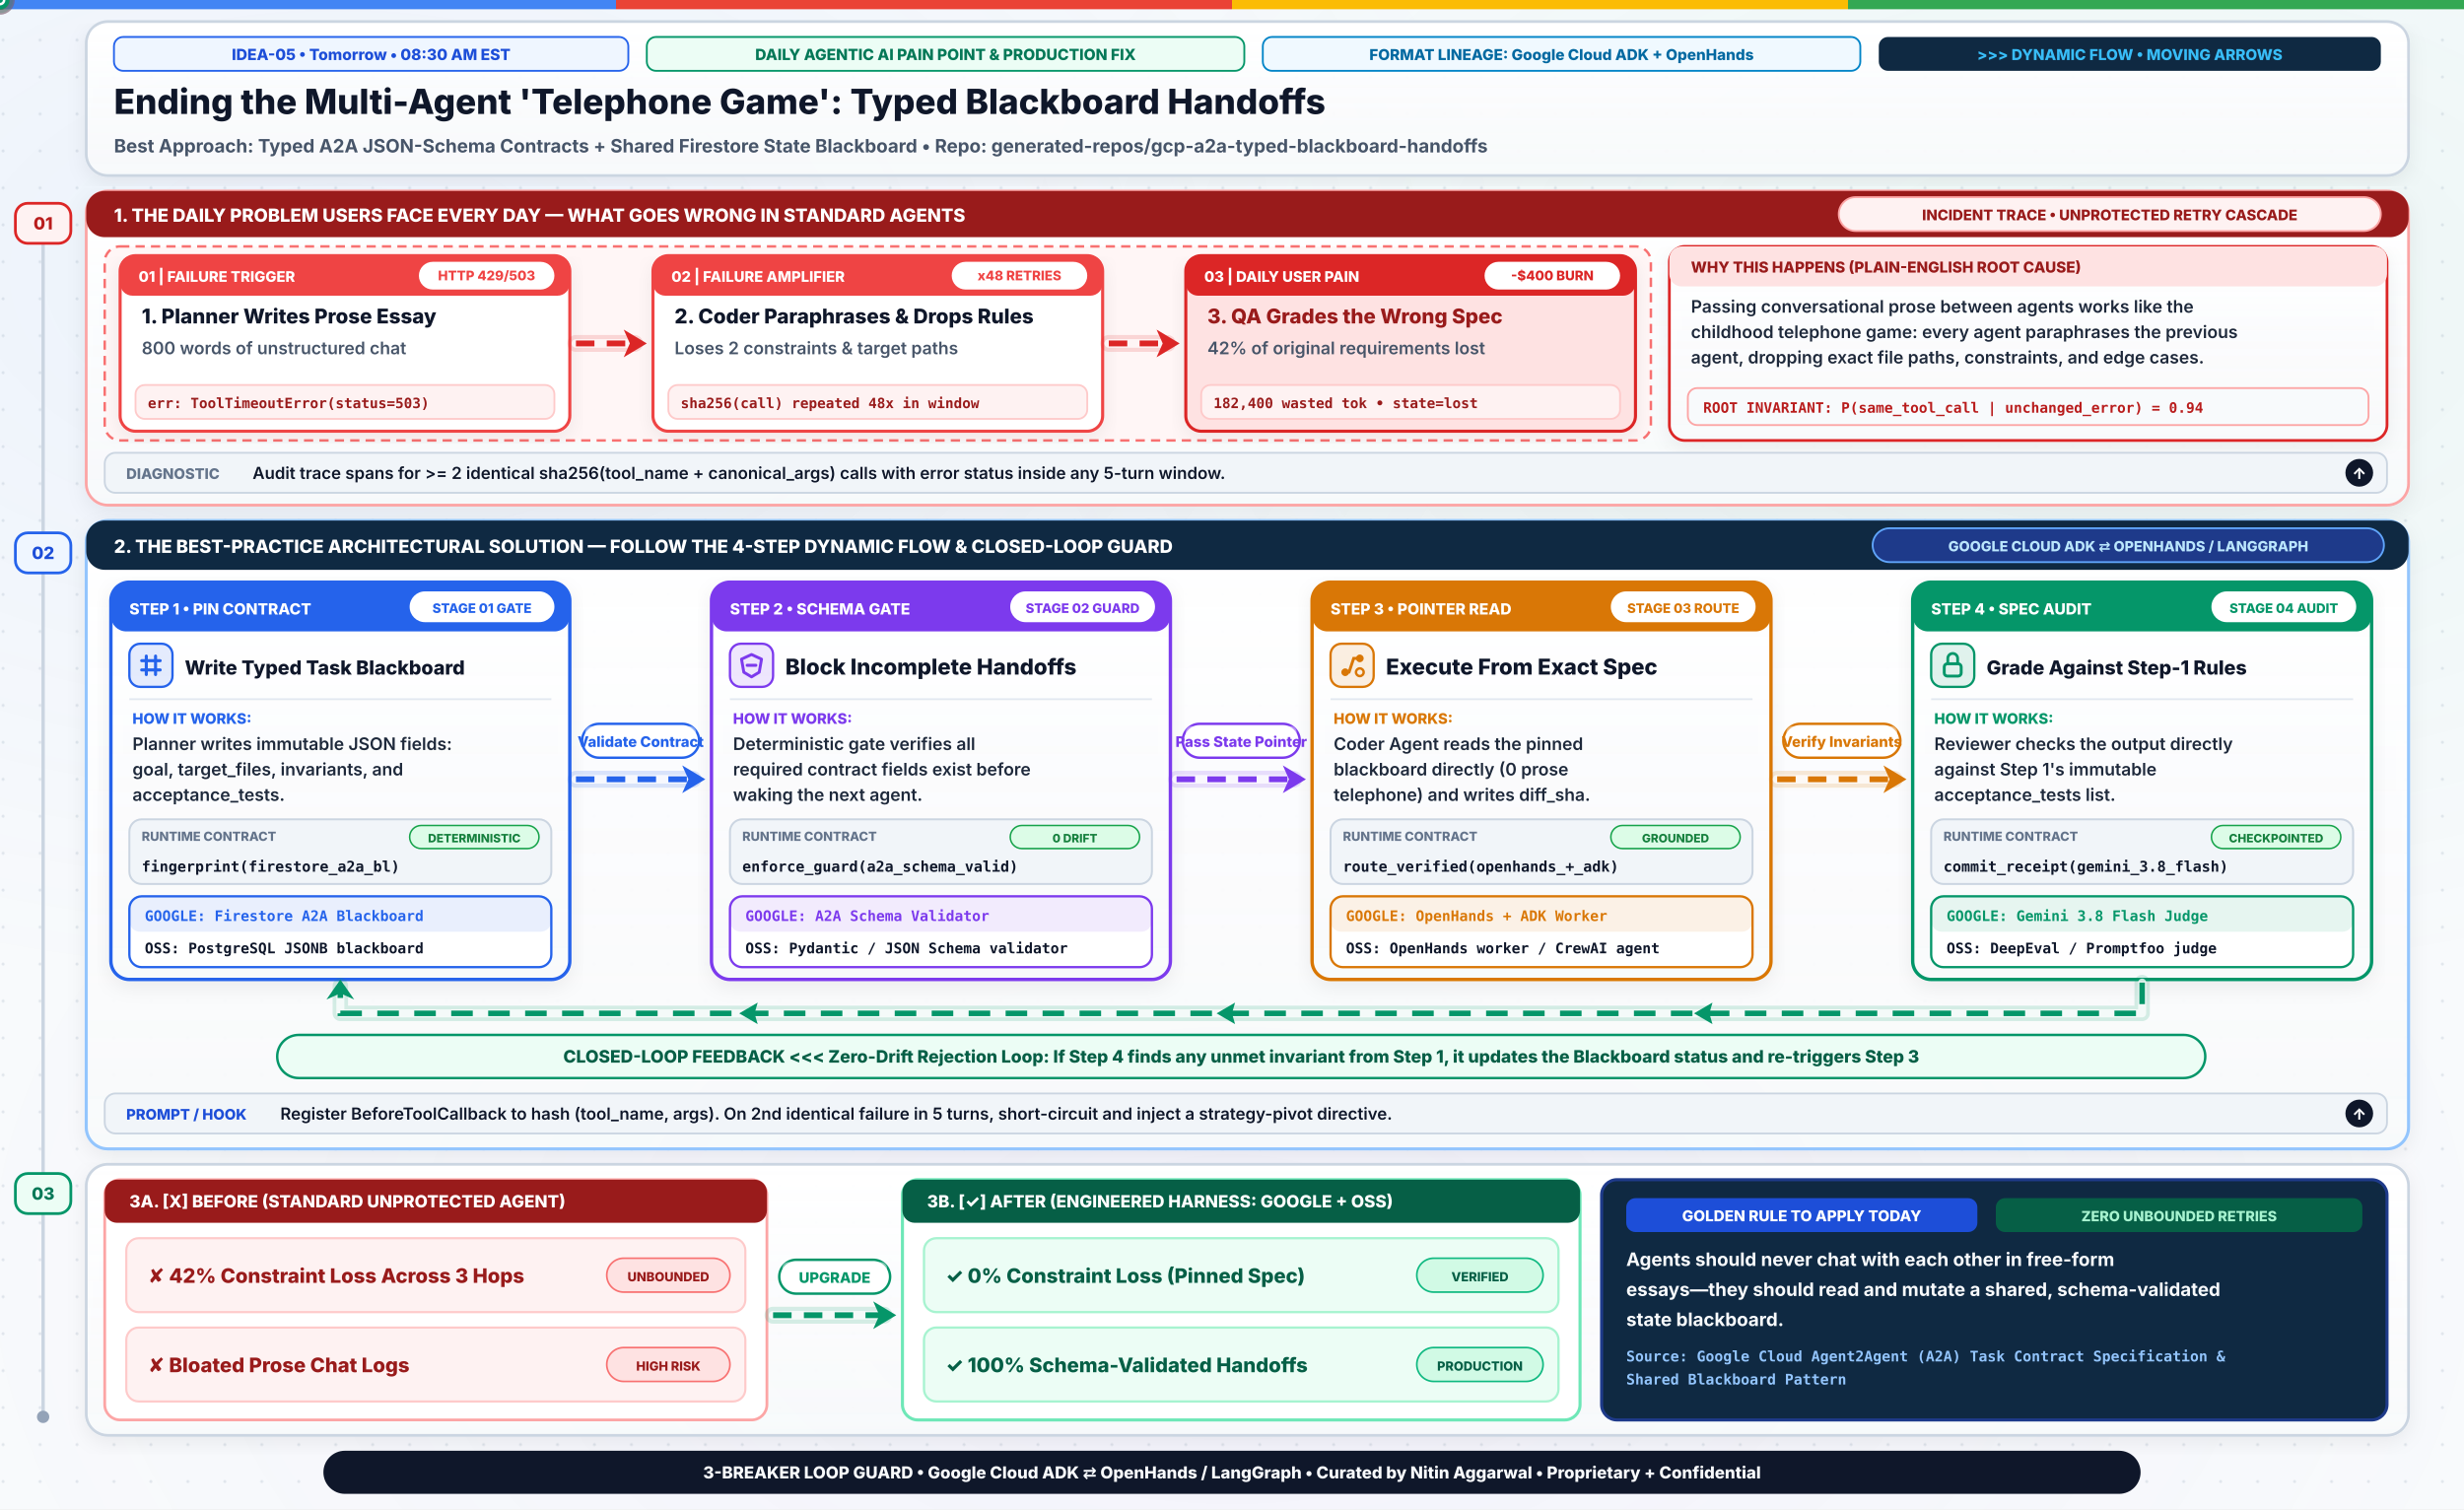
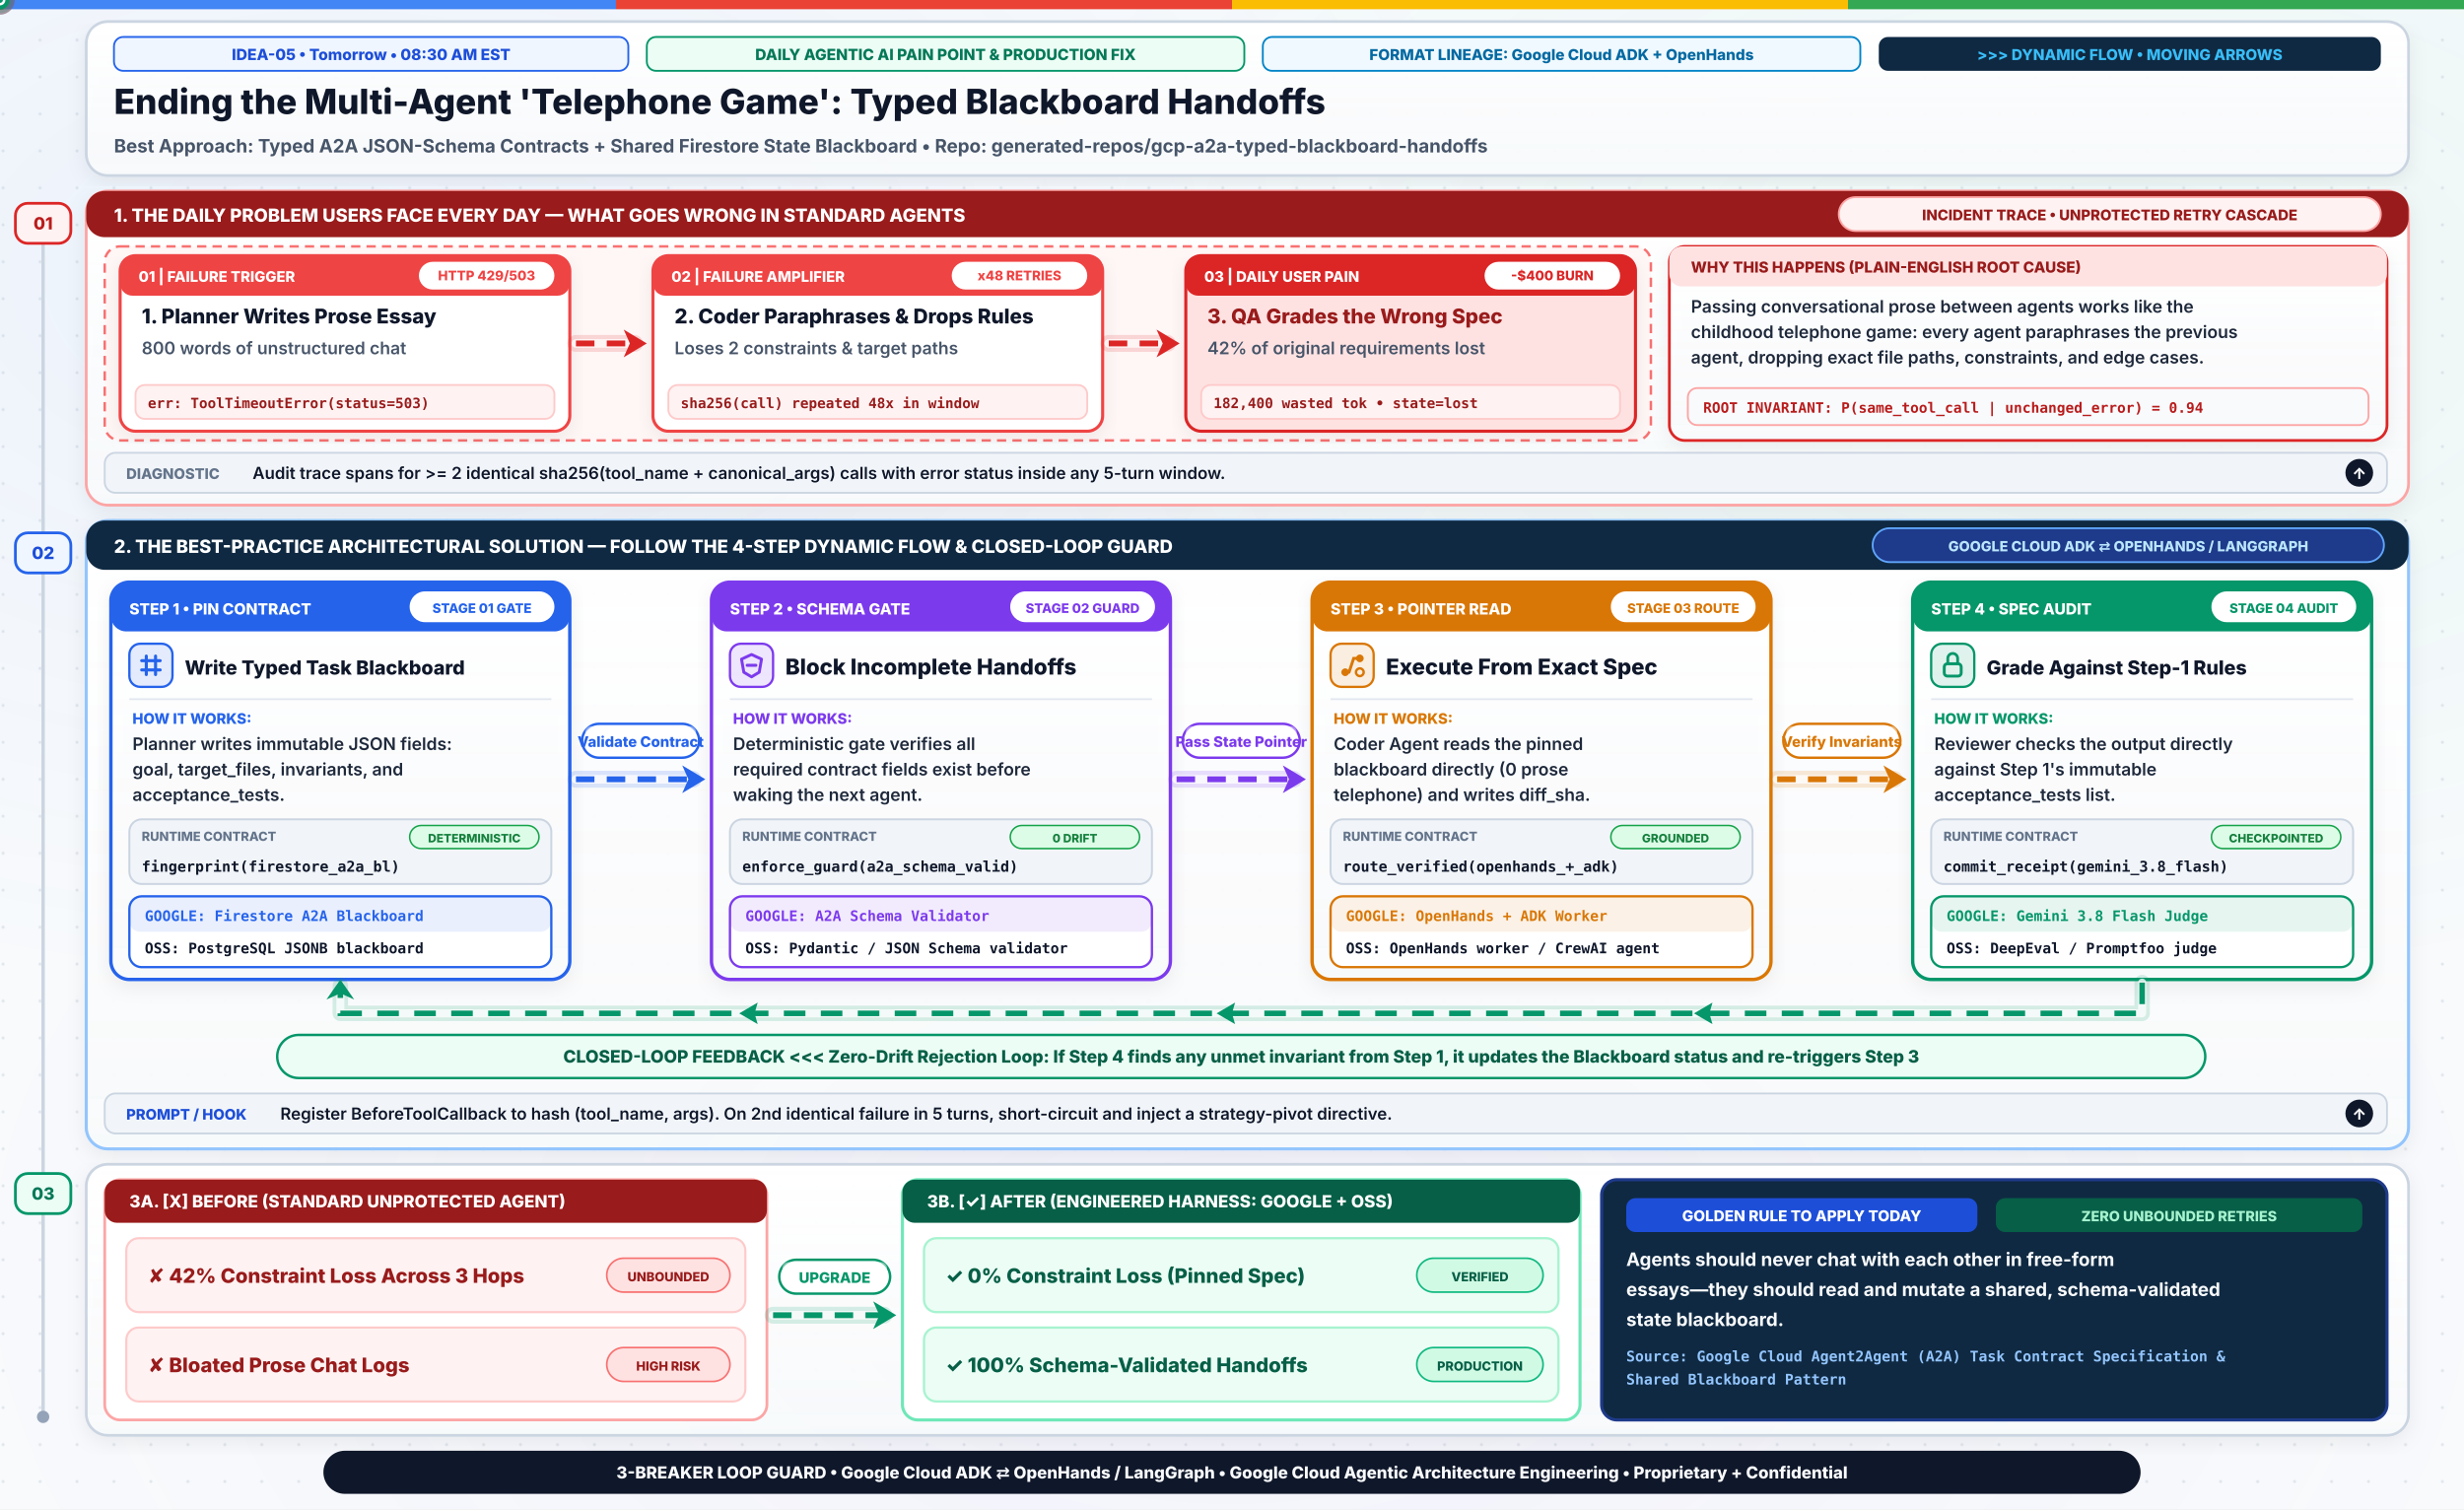
<svg xmlns="http://www.w3.org/2000/svg" viewBox="0 0 1600 980" width="1600" height="980">
  <defs>
    <filter id="cardShadow" x="-3%" y="-3%" width="106%" height="110%">
      <feDropShadow dx="0" dy="4" stdDeviation="6" flood-color="#0F172A" flood-opacity="0.065" />
    </filter>
    <linearGradient id="glassCardGrad" x1="0" y1="0" x2="0" y2="1">
      <stop offset="0%" stop-color="#FFFFFF" stop-opacity="0.98" />
      <stop offset="100%" stop-color="#F8FAFC" stop-opacity="0.94" />
    </linearGradient>
    <linearGradient id="glassSheen" x1="0" y1="0" x2="0" y2="1">
      <stop offset="0%" stop-color="#FFFFFF" stop-opacity="0.72" />
      <stop offset="100%" stop-color="#FFFFFF" stop-opacity="0.0" />
    </linearGradient>
    <radialGradient id="meshBlue" cx="14%" cy="18%" r="48%">
      <stop offset="0%" stop-color="#4285F4" stop-opacity="0.065" />
      <stop offset="100%" stop-color="#4285F4" stop-opacity="0.0" />
    </radialGradient>
    <radialGradient id="meshEmerald" cx="86%" cy="20%" r="46%">
      <stop offset="0%" stop-color="#10B981" stop-opacity="0.055" />
      <stop offset="100%" stop-color="#10B981" stop-opacity="0.0" />
    </radialGradient>
    <radialGradient id="meshViolet" cx="50%" cy="84%" r="52%">
      <stop offset="0%" stop-color="#8B5CF6" stop-opacity="0.048" />
      <stop offset="100%" stop-color="#8B5CF6" stop-opacity="0.0" />
    </radialGradient>
    <pattern id="archGrid" width="24" height="24" patternUnits="userSpaceOnUse">
      <circle cx="2" cy="2" r="1" fill="#94A3B8" fill-opacity="0.22" />
    </pattern>
    <style>
-     @keyframes arrowStream {
-       from { stroke-dashoffset: 40; }
-       to   { stroke-dashoffset: 0; }
-     }
-     @keyframes returnStream {
-       from { stroke-dashoffset: 0; }
-       to   { stroke-dashoffset: 48; }
-     }
-     @keyframes pulseGlow {
-       0%, 100% { stroke-width: 2.2px; }
-       50%      { stroke-width: 3.8px; }
-     }
-     .moving-arrow-line {
-       animation: arrowStream 1.0s linear infinite;
-     }
-     .moving-return-line {
-       animation: returnStream 1.2s linear infinite;
-     }
-     .step-card-animated {
-       animation: pulseGlow 2.4s ease-in-out infinite;
-     }
+     @keyframes arrowStream { from { stroke-dashoffset: 40; } to { stroke-dashoffset: 0; } }
+     @keyframes returnStream { from { stroke-dashoffset: 0; } to { stroke-dashoffset: 48; } }
+     @keyframes pulseGlow { 0%, 100% { stroke-width: 2.2px; } 50% { stroke-width: 3.8px; } }
+     .moving-arrow-line { animation: arrowStream 1.0s linear infinite; }
+     .moving-return-line { animation: returnStream 1.2s linear infinite; }
+     .step-card-animated { animation: pulseGlow 2.4s ease-in-out infinite; }
  </style>
  </defs>
  <rect x="0" y="0" width="1600" height="980" fill="#F8FAFC" />
  <rect x="0" y="0" width="1600" height="980" fill="url(#meshBlue)" />
  <rect x="0" y="0" width="1600" height="980" fill="url(#meshEmerald)" />
  <rect x="0" y="0" width="1600" height="980" fill="url(#meshViolet)" />
  <rect x="0" y="0" width="1600" height="980" fill="url(#archGrid)" />
  <rect x="0" y="0" width="400" height="6" fill="#4285F4" />
  <rect x="400" y="0" width="400" height="6" fill="#EA4335" />
  <rect x="800" y="0" width="400" height="6" fill="#FBBC04" />
  <rect x="1200" y="0" width="400" height="6" fill="#34A853" />
  <line x1="28" y1="142" x2="28" y2="918" stroke="#CBD5E1" stroke-width="2.2" />
  <rect x="10" y="132" width="36" height="26" rx="8" fill="#FEF2F2" stroke="#DC2626" stroke-width="1.8" />
  <text x="28" y="149" font-family="Inter, sans-serif" font-size="11" font-weight="800" fill="#B91C1C" text-anchor="middle">01</text>
  <rect x="10" y="346" width="36" height="26" rx="8" fill="#EFF6FF" stroke="#2563EB" stroke-width="1.8" />
  <text x="28" y="363" font-family="Inter, sans-serif" font-size="11" font-weight="800" fill="#1D4ED8" text-anchor="middle">02</text>
  <rect x="10" y="762" width="36" height="26" rx="8" fill="#ECFDF5" stroke="#059669" stroke-width="1.8" />
  <text x="28" y="779" font-family="Inter, sans-serif" font-size="11" font-weight="800" fill="#047857" text-anchor="middle">03</text>
  <circle cx="28" cy="920" r="4" fill="#94A3B8" />
  <rect x="56" y="14" width="1508" height="100" rx="14" fill="url(#glassCardGrad)" stroke="#CBD5E1" stroke-width="1.8" filter="url(#cardShadow)" />
  <rect x="58" y="16" width="1504" height="16" rx="10" fill="url(#glassSheen)" />
  <rect x="74" y="24" width="334" height="22" rx="6" fill="#EFF6FF" stroke="#2563EB" stroke-width="1.2" />
  <text x="241" y="39" font-family="Inter, sans-serif" font-size="10" font-weight="800" fill="#1D4ED8" text-anchor="middle">IDEA-05 • Tomorrow • 08:30 AM EST</text>
  <rect x="420" y="24" width="388" height="22" rx="6" fill="#ECFDF5" stroke="#059669" stroke-width="1.2" />
  <text x="614" y="39" font-family="Inter, sans-serif" font-size="10" font-weight="800" fill="#047857" text-anchor="middle">DAILY AGENTIC AI PAIN POINT &amp; PRODUCTION FIX</text>
  <rect x="820" y="24" width="388" height="22" rx="6" fill="#F0F9FF" stroke="#0284C7" stroke-width="1.2" />
  <text x="1014" y="39" font-family="Inter, sans-serif" font-size="9.8" font-weight="800" fill="#0369A1" text-anchor="middle">FORMAT LINEAGE: Google Cloud ADK + OpenHands</text>
  <rect x="1220" y="24" width="326" height="22" rx="6" fill="#0F2942" />
  <text x="1383" y="39" font-family="Inter, sans-serif" font-size="9.8" font-weight="800" fill="#38BDF8" text-anchor="middle">&gt;&gt;&gt; DYNAMIC FLOW • MOVING ARROWS</text>
  <text x="74" y="74" font-family="Inter, sans-serif" font-size="22.5" font-weight="800" fill="#0F172A">Ending the Multi-Agent 'Telephone Game': Typed Blackboard Handoffs</text>
  <text x="74" y="99" font-family="Inter, sans-serif" font-size="12" font-weight="700" fill="#475569">Best Approach: Typed A2A JSON-Schema Contracts + Shared Firestore State Blackboard  •  Repo: generated-repos/gcp-a2a-typed-blackboard-handoffs</text>
  <rect x="56" y="124" width="1508" height="204" rx="14" fill="url(#glassCardGrad)" stroke="#FCA5A5" stroke-width="1.8" filter="url(#cardShadow)" />
  <rect x="56" y="124" width="1508" height="30" rx="12" fill="#991B1B" />
  <text x="74" y="144" font-family="Inter, sans-serif" font-size="11.8" font-weight="800" fill="#FFFFFF">1. THE DAILY PROBLEM USERS FACE EVERY DAY — WHAT GOES WRONG IN STANDARD AGENTS</text>
  <rect x="1194" y="128" width="352" height="22" rx="11" fill="#FEF2F2" stroke="#FCA5A5" stroke-width="1.2" />
  <text x="1370" y="143" font-family="Inter, sans-serif" font-size="9.5" font-weight="800" fill="#991B1B" text-anchor="middle">INCIDENT TRACE • UNPROTECTED RETRY CASCADE</text>
  <rect x="68" y="160" width="1004" height="126" rx="10" fill="#FFF5F5" fill-opacity="0.92" stroke="#F87171" stroke-width="1.6" stroke-dasharray="6 4" />
  <rect x="78" y="166" width="292" height="114" rx="10" fill="#FFFFFF" stroke="#EF4444" stroke-width="2.0" filter="url(#cardShadow)" />
  <rect x="78" y="166" width="292" height="26" rx="8" fill="#EF4444" />
  <text x="90" y="183" font-family="Inter, sans-serif" font-size="9.5" font-weight="800" fill="#FFFFFF">01 | FAILURE TRIGGER</text>
  <rect x="272" y="170" width="88" height="18" rx="9" fill="#FFFFFF" />
  <text x="316" y="182" font-family="Inter, sans-serif" font-size="8.6" font-weight="800" fill="#EF4444" text-anchor="middle">HTTP 429/503</text>
  <text x="92" y="210" font-family="Inter, sans-serif" font-size="13.2" font-weight="800" fill="#0F172A">1. Planner Writes Prose Essay</text>
  <text x="92" y="230" font-family="Inter, sans-serif" font-size="11.2" font-weight="600" fill="#475569">800 words of unstructured chat</text>
  <rect x="88" y="250" width="272" height="22" rx="6" fill="#FEF2F2" stroke="#FECACA" stroke-width="1.2" />
  <text x="96" y="265" font-family="ui-monospace, monospace" font-size="9.2" font-weight="700" fill="#991B1B">err: ToolTimeoutError(status=503)</text>
  <line x1="374" y1="223" x2="412" y2="223" stroke="#DC2626" stroke-opacity="0.16" stroke-width="11" stroke-linecap="round" />
  <line x1="374" y1="223" x2="412" y2="223" stroke="#FFFFFF" stroke-opacity="0.76" stroke-width="5.6" stroke-linecap="round" />
  <line x1="374" y1="223" x2="412" y2="223" class="moving-arrow-line" stroke="#DC2626" stroke-width="3.8" stroke-dasharray="12 8" stroke-dashoffset="0.0" />
  <polygon points="420,223 405,214 409,223 405,232" fill="#DC2626" />
  <path id="prob_arr_0_path" d="M 378 223 L 408 223" fill="none" stroke="none" />
  <g>
    <circle r="9.5" fill="#DC2626" fill-opacity="0.16" />
    <circle r="6.4" fill="#DC2626" fill-opacity="0.30" />
    <circle r="4.8" fill="#FFFFFF" stroke="#DC2626" stroke-width="2.6" />
    <circle r="1.9" fill="#DC2626" />
    <animateMotion dur="1.3s" repeatCount="indefinite">
      <mpath href="#prob_arr_0_path" />
    </animateMotion>
  </g>
  <rect x="424" y="166" width="292" height="114" rx="10" fill="#FFFFFF" stroke="#EF4444" stroke-width="2.0" filter="url(#cardShadow)" />
  <rect x="424" y="166" width="292" height="26" rx="8" fill="#EF4444" />
  <text x="436" y="183" font-family="Inter, sans-serif" font-size="9.5" font-weight="800" fill="#FFFFFF">02 | FAILURE AMPLIFIER</text>
  <rect x="618" y="170" width="88" height="18" rx="9" fill="#FFFFFF" />
  <text x="662" y="182" font-family="Inter, sans-serif" font-size="8.6" font-weight="800" fill="#EF4444" text-anchor="middle">x48 RETRIES</text>
  <text x="438" y="210" font-family="Inter, sans-serif" font-size="13.2" font-weight="800" fill="#0F172A">2. Coder Paraphrases &amp; Drops Rules</text>
  <text x="438" y="230" font-family="Inter, sans-serif" font-size="11.2" font-weight="600" fill="#475569">Loses 2 constraints &amp; target paths</text>
  <rect x="434" y="250" width="272" height="22" rx="6" fill="#FEF2F2" stroke="#FECACA" stroke-width="1.2" />
  <text x="442" y="265" font-family="ui-monospace, monospace" font-size="9.2" font-weight="700" fill="#991B1B">sha256(call) repeated 48x in window</text>
  <line x1="720" y1="223" x2="758" y2="223" stroke="#DC2626" stroke-opacity="0.16" stroke-width="11" stroke-linecap="round" />
  <line x1="720" y1="223" x2="758" y2="223" stroke="#FFFFFF" stroke-opacity="0.76" stroke-width="5.6" stroke-linecap="round" />
  <line x1="720" y1="223" x2="758" y2="223" class="moving-arrow-line" stroke="#DC2626" stroke-width="3.8" stroke-dasharray="12 8" stroke-dashoffset="0.0" />
  <polygon points="766,223 751,214 755,223 751,232" fill="#DC2626" />
  <path id="prob_arr_1_path" d="M 724 223 L 754 223" fill="none" stroke="none" />
  <g>
    <circle r="9.5" fill="#DC2626" fill-opacity="0.16" />
    <circle r="6.4" fill="#DC2626" fill-opacity="0.30" />
    <circle r="4.8" fill="#FFFFFF" stroke="#DC2626" stroke-width="2.6" />
    <circle r="1.9" fill="#DC2626" />
    <animateMotion dur="1.3s" repeatCount="indefinite">
      <mpath href="#prob_arr_1_path" />
    </animateMotion>
  </g>
  <rect x="770" y="166" width="292" height="114" rx="10" fill="#FEE2E2" stroke="#DC2626" stroke-width="2.0" filter="url(#cardShadow)" />
  <rect x="770" y="166" width="292" height="26" rx="8" fill="#DC2626" />
  <text x="782" y="183" font-family="Inter, sans-serif" font-size="9.5" font-weight="800" fill="#FFFFFF">03 | DAILY USER PAIN</text>
  <rect x="964" y="170" width="88" height="18" rx="9" fill="#FFFFFF" />
  <text x="1008" y="182" font-family="Inter, sans-serif" font-size="8.6" font-weight="800" fill="#DC2626" text-anchor="middle">-$400 BURN</text>
  <text x="784" y="210" font-family="Inter, sans-serif" font-size="13.2" font-weight="800" fill="#991B1B">3. QA Grades the Wrong Spec</text>
  <text x="784" y="230" font-family="Inter, sans-serif" font-size="11.2" font-weight="600" fill="#475569">42% of original requirements lost</text>
  <rect x="780" y="250" width="272" height="22" rx="6" fill="#FEF2F2" stroke="#FECACA" stroke-width="1.2" />
  <text x="788" y="265" font-family="ui-monospace, monospace" font-size="9.2" font-weight="700" fill="#991B1B">182,400 wasted tok • state=lost</text>
  <rect x="1084" y="160" width="466" height="126" rx="10" fill="url(#glassCardGrad)" stroke="#DC2626" stroke-width="1.8" filter="url(#cardShadow)" />
  <rect x="1084" y="160" width="466" height="26" rx="8" fill="#FEE2E2" />
  <text x="1098" y="177" font-family="Inter, sans-serif" font-size="9.8" font-weight="800" fill="#991B1B">WHY THIS HAPPENS (PLAIN-ENGLISH ROOT CAUSE)</text>
  <text x="1098" y="203.0" font-family="Inter, sans-serif" font-size="11.2" font-weight="600" fill="#1E293B">Passing conversational prose between agents works like the</text>
  <text x="1098" y="219.5" font-family="Inter, sans-serif" font-size="11.2" font-weight="600" fill="#1E293B">childhood telephone game: every agent paraphrases the previous</text>
  <text x="1098" y="236.0" font-family="Inter, sans-serif" font-size="11.2" font-weight="600" fill="#1E293B">agent, dropping exact file paths, constraints, and edge cases.</text>
  <rect x="1096" y="252" width="442" height="24" rx="6" fill="#F8FAFC" stroke="#FCA5A5" stroke-width="1.2" />
  <text x="1106" y="268" font-family="ui-monospace, monospace" font-size="9.3" font-weight="800" fill="#B91C1C">ROOT INVARIANT: P(same_tool_call | unchanged_error) = 0.94</text>
  <rect x="68" y="294" width="1482" height="26" rx="7" fill="#F1F5F9" stroke="#CBD5E1" stroke-width="1.2" />
  <text x="82" y="311" font-family="Inter, sans-serif" font-size="9.5" font-weight="800" fill="#64748B">DIAGNOSTIC</text>
  <text x="164" y="311" font-family="Inter, sans-serif" font-size="10.8" font-weight="600" fill="#0F172A">Audit trace spans for &gt;= 2 identical sha256(tool_name + canonical_args) calls with error status inside any 5-turn window.</text>
  <circle cx="1532" cy="307" r="9" fill="#0F172A" />
  <text x="1532" y="311" font-family="Inter, sans-serif" font-size="10" font-weight="800" fill="#FFFFFF" text-anchor="middle">↑</text>
  <rect x="56" y="338" width="1508" height="408" rx="14" fill="url(#glassCardGrad)" stroke="#93C5FD" stroke-width="2.0" filter="url(#cardShadow)" />
  <rect x="56" y="338" width="1508" height="32" rx="12" fill="#0F2942" />
  <text x="74" y="359" font-family="Inter, sans-serif" font-size="11.8" font-weight="800" fill="#FFFFFF">2. THE BEST-PRACTICE ARCHITECTURAL SOLUTION — FOLLOW THE 4-STEP DYNAMIC FLOW &amp; CLOSED-LOOP GUARD</text>
  <rect x="1216" y="343" width="332" height="22" rx="11" fill="#1E3A8A" stroke="#60A5FA" stroke-width="1.2" />
  <text x="1382" y="358" font-family="Inter, sans-serif" font-size="9.2" font-weight="800" fill="#BAE6FD" text-anchor="middle">GOOGLE CLOUD ADK ⇄ OPENHANDS / LANGGRAPH</text>
  <rect x="72" y="378" width="298" height="258" rx="12" class="step-card-animated" fill="url(#glassCardGrad)" stroke="#2563EB" stroke-width="2.2" filter="url(#cardShadow)" />
  <rect x="72" y="378" width="298" height="32" rx="10" fill="#2563EB" />
  <text x="84" y="399" font-family="Inter, sans-serif" font-size="10" font-weight="800" fill="#FFFFFF">STEP 1 • PIN CONTRACT</text>
  <rect x="266" y="384" width="94" height="20" rx="10" fill="#FFFFFF" />
  <text x="313" y="398" font-family="Inter, sans-serif" font-size="8.5" font-weight="800" fill="#2563EB" text-anchor="middle">STAGE 01 GATE</text>
  <rect x="84.0" y="418.0" width="28" height="28" rx="7" fill="#2563EB" fill-opacity="0.12" stroke="#2563EB" stroke-width="1.5" />
  <line x1="92.0" y1="429.0" x2="104.0" y2="429.0" stroke="#2563EB" stroke-width="2" stroke-linecap="round" />
  <line x1="92.0" y1="435.0" x2="104.0" y2="435.0" stroke="#2563EB" stroke-width="2" stroke-linecap="round" />
  <line x1="95.0" y1="426.0" x2="95.0" y2="438.0" stroke="#2563EB" stroke-width="2" stroke-linecap="round" />
  <line x1="101.0" y1="426.0" x2="101.0" y2="438.0" stroke="#2563EB" stroke-width="2" stroke-linecap="round" />
  <text x="120" y="438" font-family="Inter, sans-serif" font-size="12.6" font-weight="800" fill="#0F172A">Write Typed Task Blackboard</text>
  <line x1="84" y1="454" x2="358" y2="454" stroke="#E2E8F0" stroke-width="1.2" />
  <text x="86" y="470" font-family="Inter, sans-serif" font-size="9.5" font-weight="800" fill="#2563EB">HOW IT WORKS:</text>
  <text x="86" y="487.0" font-family="Inter, sans-serif" font-size="11.2" font-weight="600" fill="#1E293B">Planner writes immutable JSON fields:</text>
  <text x="86" y="503.5" font-family="Inter, sans-serif" font-size="11.2" font-weight="600" fill="#1E293B">goal, target_files, invariants, and</text>
  <text x="86" y="520.0" font-family="Inter, sans-serif" font-size="11.2" font-weight="600" fill="#1E293B">acceptance_tests.</text>
  <rect x="84" y="532" width="274" height="42" rx="8" fill="#F1F5F9" stroke="#CBD5E1" stroke-width="1.3" />
  <text x="92" y="546" font-family="Inter, sans-serif" font-size="8.2" font-weight="800" fill="#64748B">RUNTIME CONTRACT</text>
  <rect x="266" y="536" width="84" height="15" rx="7.5" fill="#DCFCE7" stroke="#16A34A" stroke-width="1" />
  <text x="308" y="547" font-family="Inter, sans-serif" font-size="7.6" font-weight="800" fill="#15803D" text-anchor="middle">DETERMINISTIC</text>
-   <text x="92" y="566" font-family="ui-monospace, monospace" font-size="9.6" font-weight="800" fill="#0F172A"> fingerprint(firestore_a2a_bl)</text>
+   <text x="92" y="566" font-family="ui-monospace, monospace" font-size="9.6" font-weight="800" fill="#0F172A">fingerprint(firestore_a2a_bl)</text>
  <rect x="84" y="582" width="274" height="46" rx="8" fill="#FFFFFF" stroke="#2563EB" stroke-width="1.5" />
  <rect x="84" y="582" width="274" height="23" rx="7" fill="#2563EB" fill-opacity="0.10" />
  <text x="94" y="598" font-family="ui-monospace, monospace" font-size="9.4" font-weight="800" fill="#2563EB">GOOGLE: Firestore A2A Blackboard</text>
  <text x="94" y="619" font-family="ui-monospace, monospace" font-size="9.4" font-weight="800" fill="#0F172A">OSS: PostgreSQL JSONB blackboard</text>
  <line x1="374" y1="506" x2="450" y2="506" stroke="#2563EB" stroke-opacity="0.16" stroke-width="11" stroke-linecap="round" />
  <line x1="374" y1="506" x2="450" y2="506" stroke="#FFFFFF" stroke-opacity="0.76" stroke-width="5.6" stroke-linecap="round" />
  <line x1="374" y1="506" x2="450" y2="506" class="moving-arrow-line" stroke="#2563EB" stroke-width="3.8" stroke-dasharray="12 8" stroke-dashoffset="0.0" />
  <polygon points="458,506 443,497 447,506 443,515" fill="#2563EB" />
  <rect x="378" y="470" width="76" height="22" rx="11" fill="#FFFFFF" fill-opacity="0.95" stroke="#2563EB" stroke-width="1.6" />
  <rect x="380" y="471.5" width="72" height="8" rx="4" fill="#FFFFFF" fill-opacity="0.45" />
  <text x="416" y="485" font-family="Inter, sans-serif" font-size="9.5" font-weight="800" fill="#2563EB" text-anchor="middle">Validate Contract</text>
  <path id="sol_arr_0_path" d="M 378 506 L 446 506" fill="none" stroke="none" />
  <g>
    <circle r="9.5" fill="#2563EB" fill-opacity="0.16" />
    <circle r="6.4" fill="#2563EB" fill-opacity="0.30" />
    <circle r="4.8" fill="#FFFFFF" stroke="#2563EB" stroke-width="2.6" />
    <circle r="1.9" fill="#2563EB" />
    <animateMotion dur="1.5s" repeatCount="indefinite">
      <mpath href="#sol_arr_0_path" />
    </animateMotion>
  </g>
  <rect x="462" y="378" width="298" height="258" rx="12" class="step-card-animated" fill="url(#glassCardGrad)" stroke="#7C3AED" stroke-width="2.2" filter="url(#cardShadow)" />
  <rect x="462" y="378" width="298" height="32" rx="10" fill="#7C3AED" />
  <text x="474" y="399" font-family="Inter, sans-serif" font-size="10" font-weight="800" fill="#FFFFFF">STEP 2 • SCHEMA GATE</text>
  <rect x="656" y="384" width="94" height="20" rx="10" fill="#FFFFFF" />
  <text x="703" y="398" font-family="Inter, sans-serif" font-size="8.5" font-weight="800" fill="#7C3AED" text-anchor="middle">STAGE 02 GUARD</text>
  <rect x="474.0" y="418.0" width="28" height="28" rx="7" fill="#7C3AED" fill-opacity="0.12" stroke="#7C3AED" stroke-width="1.5" />
  <polygon points="488.0,425.0 494.5,428.0 493.0,436.5 488.0,439.5 483.0,436.5 481.5,428.0" fill="none" stroke="#7C3AED" stroke-width="1.9" stroke-linejoin="round" />
  <line x1="485.2" y1="432.0" x2="490.8" y2="432.0" stroke="#7C3AED" stroke-width="2" stroke-linecap="round" />
  <text x="510" y="438" font-family="Inter, sans-serif" font-size="14.2" font-weight="800" fill="#0F172A">Block Incomplete Handoffs</text>
  <line x1="474" y1="454" x2="748" y2="454" stroke="#E2E8F0" stroke-width="1.2" />
  <text x="476" y="470" font-family="Inter, sans-serif" font-size="9.5" font-weight="800" fill="#7C3AED">HOW IT WORKS:</text>
  <text x="476" y="487.0" font-family="Inter, sans-serif" font-size="11.2" font-weight="600" fill="#1E293B">Deterministic gate verifies all</text>
  <text x="476" y="503.5" font-family="Inter, sans-serif" font-size="11.2" font-weight="600" fill="#1E293B">required contract fields exist before</text>
  <text x="476" y="520.0" font-family="Inter, sans-serif" font-size="11.2" font-weight="600" fill="#1E293B">waking the next agent.</text>
  <rect x="474" y="532" width="274" height="42" rx="8" fill="#F1F5F9" stroke="#CBD5E1" stroke-width="1.3" />
  <text x="482" y="546" font-family="Inter, sans-serif" font-size="8.2" font-weight="800" fill="#64748B">RUNTIME CONTRACT</text>
  <rect x="656" y="536" width="84" height="15" rx="7.5" fill="#DCFCE7" stroke="#16A34A" stroke-width="1" />
  <text x="698" y="547" font-family="Inter, sans-serif" font-size="7.6" font-weight="800" fill="#15803D" text-anchor="middle">0 DRIFT</text>
  <text x="482" y="566" font-family="ui-monospace, monospace" font-size="9.6" font-weight="800" fill="#0F172A">enforce_guard(a2a_schema_valid)</text>
  <rect x="474" y="582" width="274" height="46" rx="8" fill="#FFFFFF" stroke="#7C3AED" stroke-width="1.5" />
  <rect x="474" y="582" width="274" height="23" rx="7" fill="#7C3AED" fill-opacity="0.10" />
  <text x="484" y="598" font-family="ui-monospace, monospace" font-size="9.4" font-weight="800" fill="#7C3AED">GOOGLE: A2A Schema Validator</text>
  <text x="484" y="619" font-family="ui-monospace, monospace" font-size="9.4" font-weight="800" fill="#0F172A">OSS: Pydantic / JSON Schema validator</text>
  <line x1="764" y1="506" x2="840" y2="506" stroke="#7C3AED" stroke-opacity="0.16" stroke-width="11" stroke-linecap="round" />
  <line x1="764" y1="506" x2="840" y2="506" stroke="#FFFFFF" stroke-opacity="0.76" stroke-width="5.6" stroke-linecap="round" />
  <line x1="764" y1="506" x2="840" y2="506" class="moving-arrow-line" stroke="#7C3AED" stroke-width="3.8" stroke-dasharray="12 8" stroke-dashoffset="0.0" />
  <polygon points="848,506 833,497 837,506 833,515" fill="#7C3AED" />
  <rect x="768" y="470" width="76" height="22" rx="11" fill="#FFFFFF" fill-opacity="0.95" stroke="#7C3AED" stroke-width="1.6" />
  <rect x="770" y="471.5" width="72" height="8" rx="4" fill="#FFFFFF" fill-opacity="0.45" />
  <text x="806" y="485" font-family="Inter, sans-serif" font-size="9.5" font-weight="800" fill="#7C3AED" text-anchor="middle">Pass State Pointer</text>
  <path id="sol_arr_1_path" d="M 768 506 L 836 506" fill="none" stroke="none" />
  <g>
    <circle r="9.5" fill="#7C3AED" fill-opacity="0.16" />
    <circle r="6.4" fill="#7C3AED" fill-opacity="0.30" />
    <circle r="4.8" fill="#FFFFFF" stroke="#7C3AED" stroke-width="2.6" />
    <circle r="1.9" fill="#7C3AED" />
    <animateMotion dur="1.5s" repeatCount="indefinite">
      <mpath href="#sol_arr_1_path" />
    </animateMotion>
  </g>
  <rect x="852" y="378" width="298" height="258" rx="12" class="step-card-animated" fill="url(#glassCardGrad)" stroke="#D97706" stroke-width="2.2" filter="url(#cardShadow)" />
  <rect x="852" y="378" width="298" height="32" rx="10" fill="#D97706" />
  <text x="864" y="399" font-family="Inter, sans-serif" font-size="10" font-weight="800" fill="#FFFFFF">STEP 3 • POINTER READ</text>
  <rect x="1046" y="384" width="94" height="20" rx="10" fill="#FFFFFF" />
  <text x="1093" y="398" font-family="Inter, sans-serif" font-size="8.5" font-weight="800" fill="#D97706" text-anchor="middle">STAGE 03 ROUTE</text>
  <rect x="864.0" y="418.0" width="28" height="28" rx="7" fill="#D97706" fill-opacity="0.12" stroke="#D97706" stroke-width="1.5" />
  <circle cx="873.5" cy="436.5" r="2.5" fill="#D97706" />
  <circle cx="883.0" cy="427.5" r="2.5" fill="#D97706" />
  <circle cx="883.0" cy="436.5" r="2.5" fill="none" stroke="#D97706" stroke-width="1.6" />
  <path d="M 876.0 436.5 L 879.0 427.5 L 880.5 427.5" fill="none" stroke="#D97706" stroke-width="1.9" stroke-linecap="round" />
  <text x="900" y="438" font-family="Inter, sans-serif" font-size="14.2" font-weight="800" fill="#0F172A">Execute From Exact Spec</text>
  <line x1="864" y1="454" x2="1138" y2="454" stroke="#E2E8F0" stroke-width="1.2" />
  <text x="866" y="470" font-family="Inter, sans-serif" font-size="9.5" font-weight="800" fill="#D97706">HOW IT WORKS:</text>
  <text x="866" y="487.0" font-family="Inter, sans-serif" font-size="11.2" font-weight="600" fill="#1E293B">Coder Agent reads the pinned</text>
  <text x="866" y="503.5" font-family="Inter, sans-serif" font-size="11.2" font-weight="600" fill="#1E293B">blackboard directly (0 prose</text>
  <text x="866" y="520.0" font-family="Inter, sans-serif" font-size="11.2" font-weight="600" fill="#1E293B">telephone) and writes diff_sha.</text>
  <rect x="864" y="532" width="274" height="42" rx="8" fill="#F1F5F9" stroke="#CBD5E1" stroke-width="1.3" />
  <text x="872" y="546" font-family="Inter, sans-serif" font-size="8.2" font-weight="800" fill="#64748B">RUNTIME CONTRACT</text>
  <rect x="1046" y="536" width="84" height="15" rx="7.5" fill="#DCFCE7" stroke="#16A34A" stroke-width="1" />
  <text x="1088" y="547" font-family="Inter, sans-serif" font-size="7.6" font-weight="800" fill="#15803D" text-anchor="middle">GROUNDED</text>
  <text x="872" y="566" font-family="ui-monospace, monospace" font-size="9.6" font-weight="800" fill="#0F172A">route_verified(openhands_+_adk)</text>
  <rect x="864" y="582" width="274" height="46" rx="8" fill="#FFFFFF" stroke="#D97706" stroke-width="1.5" />
  <rect x="864" y="582" width="274" height="23" rx="7" fill="#D97706" fill-opacity="0.10" />
  <text x="874" y="598" font-family="ui-monospace, monospace" font-size="9.4" font-weight="800" fill="#D97706">GOOGLE: OpenHands + ADK Worker</text>
  <text x="874" y="619" font-family="ui-monospace, monospace" font-size="9.4" font-weight="800" fill="#0F172A">OSS: OpenHands worker / CrewAI agent</text>
  <line x1="1154" y1="506" x2="1230" y2="506" stroke="#D97706" stroke-opacity="0.16" stroke-width="11" stroke-linecap="round" />
  <line x1="1154" y1="506" x2="1230" y2="506" stroke="#FFFFFF" stroke-opacity="0.76" stroke-width="5.6" stroke-linecap="round" />
  <line x1="1154" y1="506" x2="1230" y2="506" class="moving-arrow-line" stroke="#D97706" stroke-width="3.8" stroke-dasharray="12 8" stroke-dashoffset="0.0" />
  <polygon points="1238,506 1223,497 1227,506 1223,515" fill="#D97706" />
  <rect x="1158" y="470" width="76" height="22" rx="11" fill="#FFFFFF" fill-opacity="0.95" stroke="#D97706" stroke-width="1.6" />
  <rect x="1160" y="471.5" width="72" height="8" rx="4" fill="#FFFFFF" fill-opacity="0.45" />
  <text x="1196" y="485" font-family="Inter, sans-serif" font-size="9.5" font-weight="800" fill="#D97706" text-anchor="middle">Verify Invariants</text>
  <path id="sol_arr_2_path" d="M 1158 506 L 1226 506" fill="none" stroke="none" />
  <g>
    <circle r="9.5" fill="#D97706" fill-opacity="0.16" />
    <circle r="6.4" fill="#D97706" fill-opacity="0.30" />
    <circle r="4.8" fill="#FFFFFF" stroke="#D97706" stroke-width="2.6" />
    <circle r="1.9" fill="#D97706" />
    <animateMotion dur="1.5s" repeatCount="indefinite">
      <mpath href="#sol_arr_2_path" />
    </animateMotion>
  </g>
  <rect x="1242" y="378" width="298" height="258" rx="12" class="step-card-animated" fill="url(#glassCardGrad)" stroke="#059669" stroke-width="2.2" filter="url(#cardShadow)" />
  <rect x="1242" y="378" width="298" height="32" rx="10" fill="#059669" />
  <text x="1254" y="399" font-family="Inter, sans-serif" font-size="10" font-weight="800" fill="#FFFFFF">STEP 4 • SPEC AUDIT</text>
  <rect x="1436" y="384" width="94" height="20" rx="10" fill="#FFFFFF" />
  <text x="1483" y="398" font-family="Inter, sans-serif" font-size="8.5" font-weight="800" fill="#059669" text-anchor="middle">STAGE 04 AUDIT</text>
  <rect x="1254.0" y="418.0" width="28" height="28" rx="7" fill="#059669" fill-opacity="0.12" stroke="#059669" stroke-width="1.5" />
  <rect x="1262.5" y="431.0" width="11" height="8" rx="2" fill="none" stroke="#059669" stroke-width="1.9" />
  <path d="M 1264.8 431.0 L 1264.8 427.5 A 3.2 3.2 0 0 1 1271.2 427.5 L 1271.2 431.0" fill="none" stroke="#059669" stroke-width="1.8" />
  <text x="1290" y="438" font-family="Inter, sans-serif" font-size="12.6" font-weight="800" fill="#0F172A">Grade Against Step-1 Rules</text>
  <line x1="1254" y1="454" x2="1528" y2="454" stroke="#E2E8F0" stroke-width="1.2" />
  <text x="1256" y="470" font-family="Inter, sans-serif" font-size="9.5" font-weight="800" fill="#059669">HOW IT WORKS:</text>
  <text x="1256" y="487.0" font-family="Inter, sans-serif" font-size="11.2" font-weight="600" fill="#1E293B">Reviewer checks the output directly</text>
  <text x="1256" y="503.5" font-family="Inter, sans-serif" font-size="11.2" font-weight="600" fill="#1E293B">against Step 1's immutable</text>
  <text x="1256" y="520.0" font-family="Inter, sans-serif" font-size="11.2" font-weight="600" fill="#1E293B">acceptance_tests list.</text>
  <rect x="1254" y="532" width="274" height="42" rx="8" fill="#F1F5F9" stroke="#CBD5E1" stroke-width="1.3" />
  <text x="1262" y="546" font-family="Inter, sans-serif" font-size="8.2" font-weight="800" fill="#64748B">RUNTIME CONTRACT</text>
  <rect x="1436" y="536" width="84" height="15" rx="7.5" fill="#DCFCE7" stroke="#16A34A" stroke-width="1" />
  <text x="1478" y="547" font-family="Inter, sans-serif" font-size="7.6" font-weight="800" fill="#15803D" text-anchor="middle">CHECKPOINTED</text>
  <text x="1262" y="566" font-family="ui-monospace, monospace" font-size="9.6" font-weight="800" fill="#0F172A">commit_receipt(gemini_3.8_flash)</text>
  <rect x="1254" y="582" width="274" height="46" rx="8" fill="#FFFFFF" stroke="#059669" stroke-width="1.5" />
  <rect x="1254" y="582" width="274" height="23" rx="7" fill="#059669" fill-opacity="0.10" />
  <text x="1264" y="598" font-family="ui-monospace, monospace" font-size="9.4" font-weight="800" fill="#059669">GOOGLE: Gemini 3.8 Flash Judge</text>
  <text x="1264" y="619" font-family="ui-monospace, monospace" font-size="9.4" font-weight="800" fill="#0F172A">OSS: DeepEval / Promptfoo judge</text>
  <path d="M 1391 638 L 1391 658 L 221 658 L 221 640" fill="none" stroke="#059669" stroke-opacity="0.16" stroke-width="10" stroke-linecap="round" stroke-linejoin="round" />
  <path d="M 1391 638 L 1391 658 L 221 658 L 221 640" fill="none" stroke="#FFFFFF" stroke-opacity="0.76" stroke-width="5.2" stroke-linecap="round" stroke-linejoin="round" />
  <path id="closed_loop_return_path" d="M 1391 638 L 1391 658 L 221 658 L 221 640" class="moving-return-line" fill="none" stroke="#059669" stroke-width="3.6" stroke-dasharray="14 10" stroke-dashoffset="0.0" />
  <polygon points="221,636 212,649 221,645 230,649" fill="#059669" />
  <polygon points="480,658 492,651 490,658 492,665" fill="#059669" />
  <polygon points="790,658 802,651 800,658 802,665" fill="#059669" />
  <polygon points="1100,658 1112,651 1110,658 1112,665" fill="#059669" />
  <rect x="180" y="672" width="1252" height="28" rx="14" fill="#ECFDF5" stroke="#059669" stroke-width="1.6" />
  <text x="806" y="690" font-family="Inter, sans-serif" font-size="11.2" font-weight="800" fill="#065F46" text-anchor="middle">CLOSED-LOOP FEEDBACK &lt;&lt;&lt; Zero-Drift Rejection Loop: If Step 4 finds any unmet invariant from Step 1, it updates the Blackboard status and re-triggers Step 3</text>
  <rect x="68" y="710" width="1482" height="26" rx="7" fill="#F1F5F9" stroke="#CBD5E1" stroke-width="1.2" />
  <text x="82" y="727" font-family="Inter, sans-serif" font-size="9.5" font-weight="800" fill="#1D4ED8">PROMPT / HOOK</text>
  <text x="182" y="727" font-family="Inter, sans-serif" font-size="10.8" font-weight="600" fill="#0F172A">Register BeforeToolCallback to hash (tool_name, args). On 2nd identical failure in 5 turns, short-circuit and inject a strategy-pivot directive.</text>
  <circle cx="1532" cy="723" r="9" fill="#0F172A" />
  <text x="1532" y="727" font-family="Inter, sans-serif" font-size="10" font-weight="800" fill="#FFFFFF" text-anchor="middle">↑</text>
  <g>
    <circle r="8.5" fill="#059669" fill-opacity="0.16" />
    <circle r="5.8" fill="#059669" fill-opacity="0.30" />
    <circle r="4.5" fill="#FFFFFF" stroke="#059669" stroke-width="2.4" />
    <circle r="1.8" fill="#059669" />
    <animateMotion dur="2.8s" repeatCount="indefinite">
      <mpath href="#closed_loop_return_path" />
    </animateMotion>
  </g>
  <rect x="56" y="756" width="1508" height="176" rx="14" fill="url(#glassCardGrad)" stroke="#CBD5E1" stroke-width="1.8" filter="url(#cardShadow)" />
  <rect x="68" y="766" width="430" height="156" rx="10" fill="#FFFFFF" stroke="#FCA5A5" stroke-width="1.8" />
  <rect x="68" y="766" width="430" height="28" rx="8" fill="#991B1B" />
  <text x="84" y="784" font-family="Inter, sans-serif" font-size="11" font-weight="800" fill="#FFFFFF">3A. [X] BEFORE (STANDARD UNPROTECTED AGENT)</text>
  <rect x="82" y="804" width="402" height="48" rx="8" fill="#FEF2F2" stroke="#FECACA" stroke-width="1.4" />
  <text x="96" y="833" font-family="Inter, sans-serif" font-size="13" font-weight="800" fill="#991B1B">✘ 42% Constraint Loss Across 3 Hops</text>
  <rect x="394" y="817" width="80" height="22" rx="11" fill="#FEE2E2" stroke="#F87171" stroke-width="1.1" />
  <text x="434" y="832" font-family="Inter, sans-serif" font-size="8.2" font-weight="800" fill="#991B1B" text-anchor="middle">UNBOUNDED</text>
  <rect x="82" y="862" width="402" height="48" rx="8" fill="#FEF2F2" stroke="#FECACA" stroke-width="1.4" />
  <text x="96" y="891" font-family="Inter, sans-serif" font-size="13" font-weight="800" fill="#991B1B">✘ Bloated Prose Chat Logs</text>
  <rect x="394" y="875" width="80" height="22" rx="11" fill="#FEE2E2" stroke="#F87171" stroke-width="1.1" />
  <text x="434" y="890" font-family="Inter, sans-serif" font-size="8.2" font-weight="800" fill="#991B1B" text-anchor="middle">HIGH RISK</text>
  <line x1="502" y1="854" x2="574" y2="854" stroke="#059669" stroke-opacity="0.16" stroke-width="11" stroke-linecap="round" />
  <line x1="502" y1="854" x2="574" y2="854" stroke="#FFFFFF" stroke-opacity="0.76" stroke-width="5.6" stroke-linecap="round" />
  <line x1="502" y1="854" x2="574" y2="854" class="moving-arrow-line" stroke="#059669" stroke-width="3.8" stroke-dasharray="12 8" stroke-dashoffset="0.0" />
  <polygon points="582,854 567,845 571,854 567,863" fill="#059669" />
  <rect x="506" y="818" width="72" height="22" rx="11" fill="#FFFFFF" fill-opacity="0.95" stroke="#059669" stroke-width="1.6" />
  <rect x="508" y="819.5" width="68" height="8" rx="4" fill="#FFFFFF" fill-opacity="0.45" />
  <text x="542" y="833" font-family="Inter, sans-serif" font-size="9.5" font-weight="800" fill="#059669" text-anchor="middle">UPGRADE</text>
  <path id="ba_transform_arr_path" d="M 506 854 L 570 854" fill="none" stroke="none" />
  <g>
    <circle r="9.5" fill="#059669" fill-opacity="0.16" />
    <circle r="6.4" fill="#059669" fill-opacity="0.30" />
    <circle r="4.8" fill="#FFFFFF" stroke="#059669" stroke-width="2.6" />
    <circle r="1.9" fill="#059669" />
    <animateMotion dur="1.2s" repeatCount="indefinite">
      <mpath href="#ba_transform_arr_path" />
    </animateMotion>
  </g>
  <rect x="586" y="766" width="440" height="156" rx="10" fill="#FFFFFF" stroke="#6EE7B7" stroke-width="2.0" />
  <rect x="586" y="766" width="440" height="28" rx="8" fill="#065F46" />
  <text x="602" y="784" font-family="Inter, sans-serif" font-size="11" font-weight="800" fill="#FFFFFF">3B. [✓] AFTER (ENGINEERED HARNESS: GOOGLE + OSS)</text>
  <rect x="600" y="804" width="412" height="48" rx="8" fill="#ECFDF5" stroke="#A7F3D0" stroke-width="1.5" />
  <text x="614" y="833" font-family="Inter, sans-serif" font-size="13" font-weight="800" fill="#065F46">✓ 0% Constraint Loss (Pinned Spec)</text>
  <rect x="920" y="817" width="82" height="22" rx="11" fill="#D1FAE5" stroke="#10B981" stroke-width="1.1" />
  <text x="961" y="832" font-family="Inter, sans-serif" font-size="8.2" font-weight="800" fill="#065F46" text-anchor="middle">VERIFIED</text>
  <rect x="600" y="862" width="412" height="48" rx="8" fill="#ECFDF5" stroke="#A7F3D0" stroke-width="1.5" />
  <text x="614" y="891" font-family="Inter, sans-serif" font-size="13" font-weight="800" fill="#065F46">✓ 100% Schema-Validated Handoffs</text>
  <rect x="920" y="875" width="82" height="22" rx="11" fill="#D1FAE5" stroke="#10B981" stroke-width="1.1" />
  <text x="961" y="890" font-family="Inter, sans-serif" font-size="8.2" font-weight="800" fill="#065F46" text-anchor="middle">PRODUCTION</text>
  <rect x="1040" y="766" width="510" height="156" rx="10" fill="#0F2942" stroke="#1E3A8A" stroke-width="2.0" />
  <rect x="1056" y="778" width="228" height="22" rx="6" fill="#1D4ED8" />
  <text x="1170" y="793" font-family="Inter, sans-serif" font-size="9.8" font-weight="800" fill="#FFFFFF" text-anchor="middle">GOLDEN RULE TO APPLY TODAY</text>
  <rect x="1296" y="778" width="238" height="22" rx="6" fill="#065F46" />
  <text x="1415" y="793" font-family="Inter, sans-serif" font-size="9.2" font-weight="800" fill="#A7F3D0" text-anchor="middle">ZERO UNBOUNDED RETRIES</text>
  <text x="1056" y="822.0" font-family="Inter, sans-serif" font-size="12" font-weight="700" fill="#F8FAFC">Agents should never chat with each other in free-form</text>
  <text x="1056" y="841.5" font-family="Inter, sans-serif" font-size="12" font-weight="700" fill="#F8FAFC">essays—they should read and mutate a shared, schema-validated</text>
  <text x="1056" y="861.0" font-family="Inter, sans-serif" font-size="12" font-weight="700" fill="#F8FAFC">state blackboard.</text>
  <text x="1056" y="884.0" font-family="ui-monospace, monospace" font-size="9.5" font-weight="700" fill="#93C5FD">Source: Google Cloud Agent2Agent (A2A) Task Contract Specification &amp;</text>
  <text x="1056" y="899.0" font-family="ui-monospace, monospace" font-size="9.5" font-weight="700" fill="#93C5FD">Shared Blackboard Pattern</text>
  <rect x="210" y="942" width="1180" height="28" rx="14" fill="#0F172A" />
-   <text x="800" y="960" font-family="Inter, sans-serif" font-size="10.8" font-weight="800" fill="#F8FAFC" text-anchor="middle">3-BREAKER LOOP GUARD  •  Google Cloud ADK ⇄ OpenHands / LangGraph  •  Curated by Nitin Aggarwal  •  Proprietary + Confidential</text>
+   <text x="800" y="960" font-family="Inter, sans-serif" font-size="10.8" font-weight="800" fill="#F8FAFC" text-anchor="middle">3-BREAKER LOOP GUARD  •  Google Cloud ADK ⇄ OpenHands / LangGraph  •  Google Cloud Agentic Architecture Engineering  •  Proprietary + Confidential</text>
</svg>
